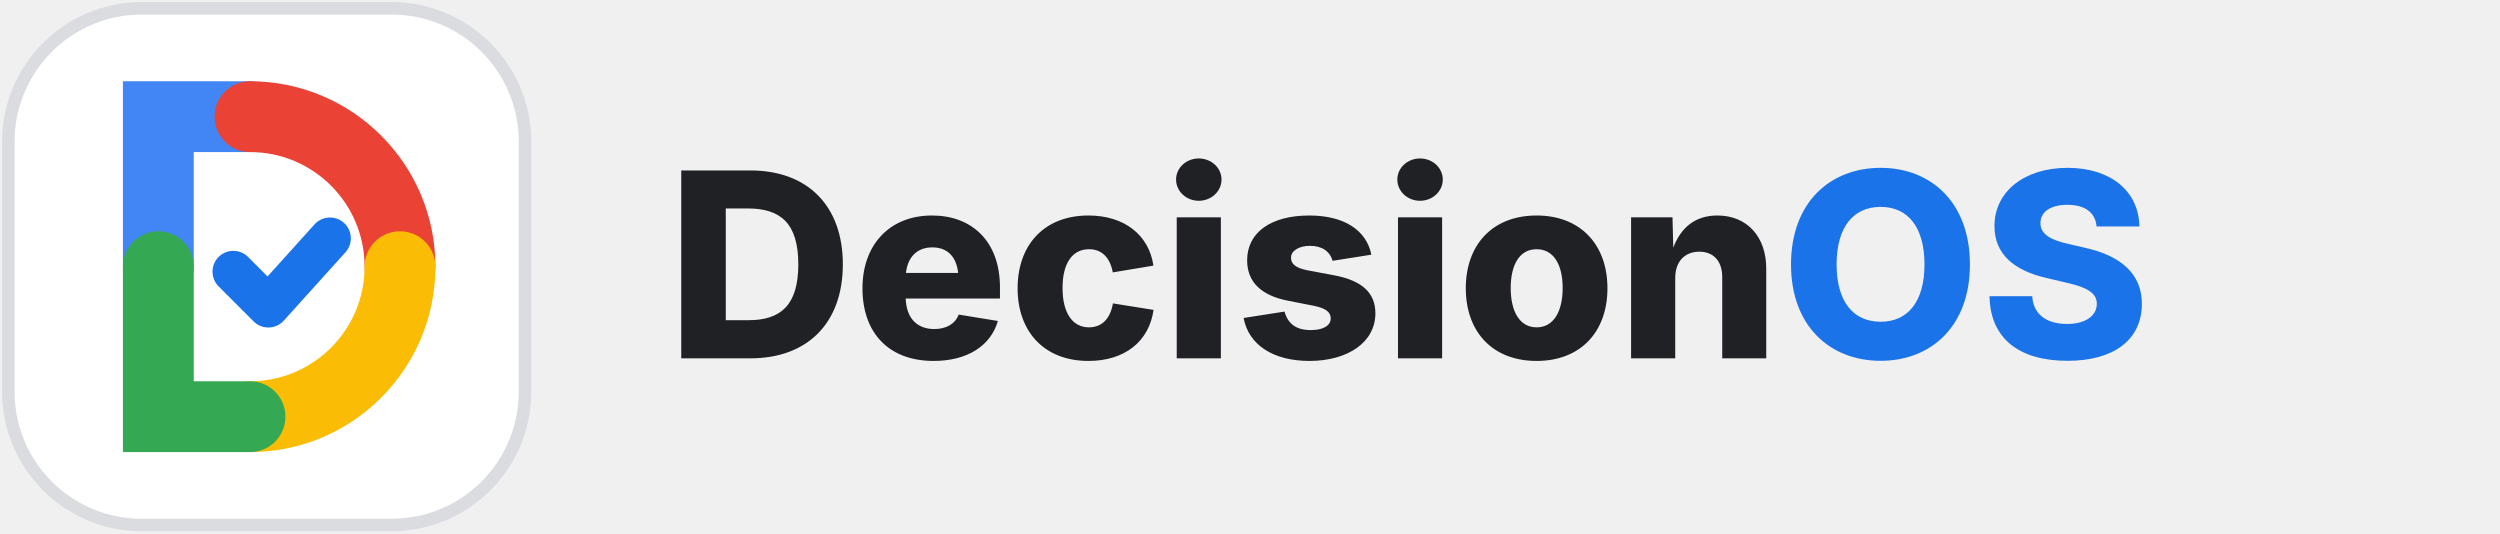
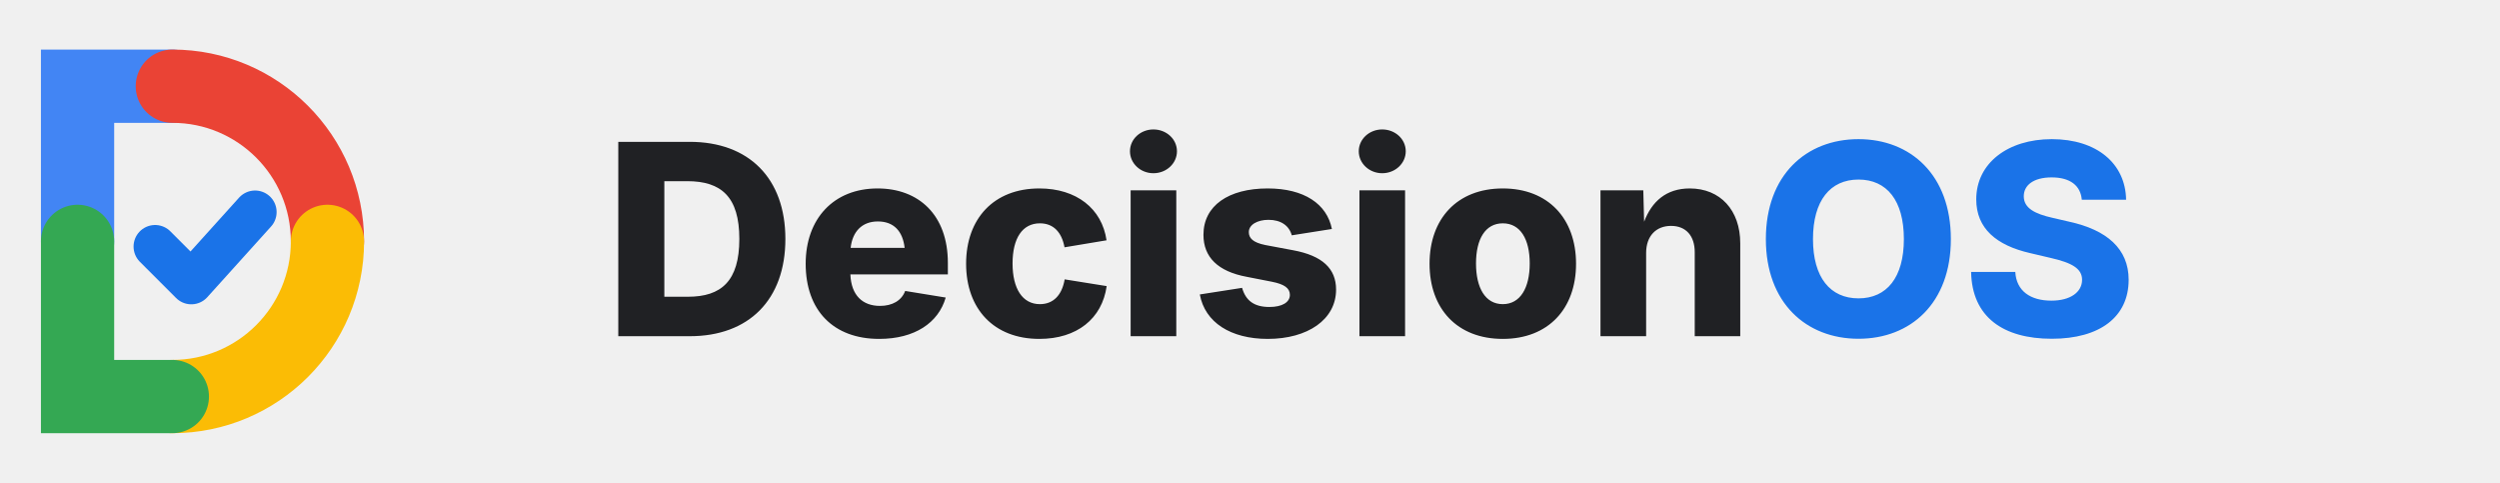
- <svg xmlns="http://www.w3.org/2000/svg" viewBox="0 0 300 64" role="img" aria-label="DecisionOS">
-   <rect x="1" y="1" width="62" height="62" rx="16" fill="#fff" stroke="#dadce0" stroke-width="1.5" />
+ <svg xmlns="http://www.w3.org/2000/svg" viewBox="10 4 290 56" role="img" aria-label="DecisionOS">
  <g fill="none" stroke-width="8.5" stroke-linecap="round">
    <path d="M19 32V14H30" stroke="#4285f4" />
    <path d="M30 14A18 18 0 0 1 48 32" stroke="#ea4335" />
    <path d="M48 32A18 18 0 0 1 30 50" stroke="#fbbc05" />
    <path d="M30 50H19V32" stroke="#34a853" />
  </g>
  <path d="M28 32.6l4.2 4.2 7.4-8.2" fill="none" stroke="#1a73e8" stroke-width="5" stroke-linecap="round" stroke-linejoin="round" />
  <text x="80" y="43" font-family="Plus Jakarta Sans, Google Sans, Inter, Segoe UI, Arial, sans-serif" font-size="31" font-weight="800" fill="#202124">Decision<tspan fill="#1a73e8">OS</tspan>
  </text>
</svg>
